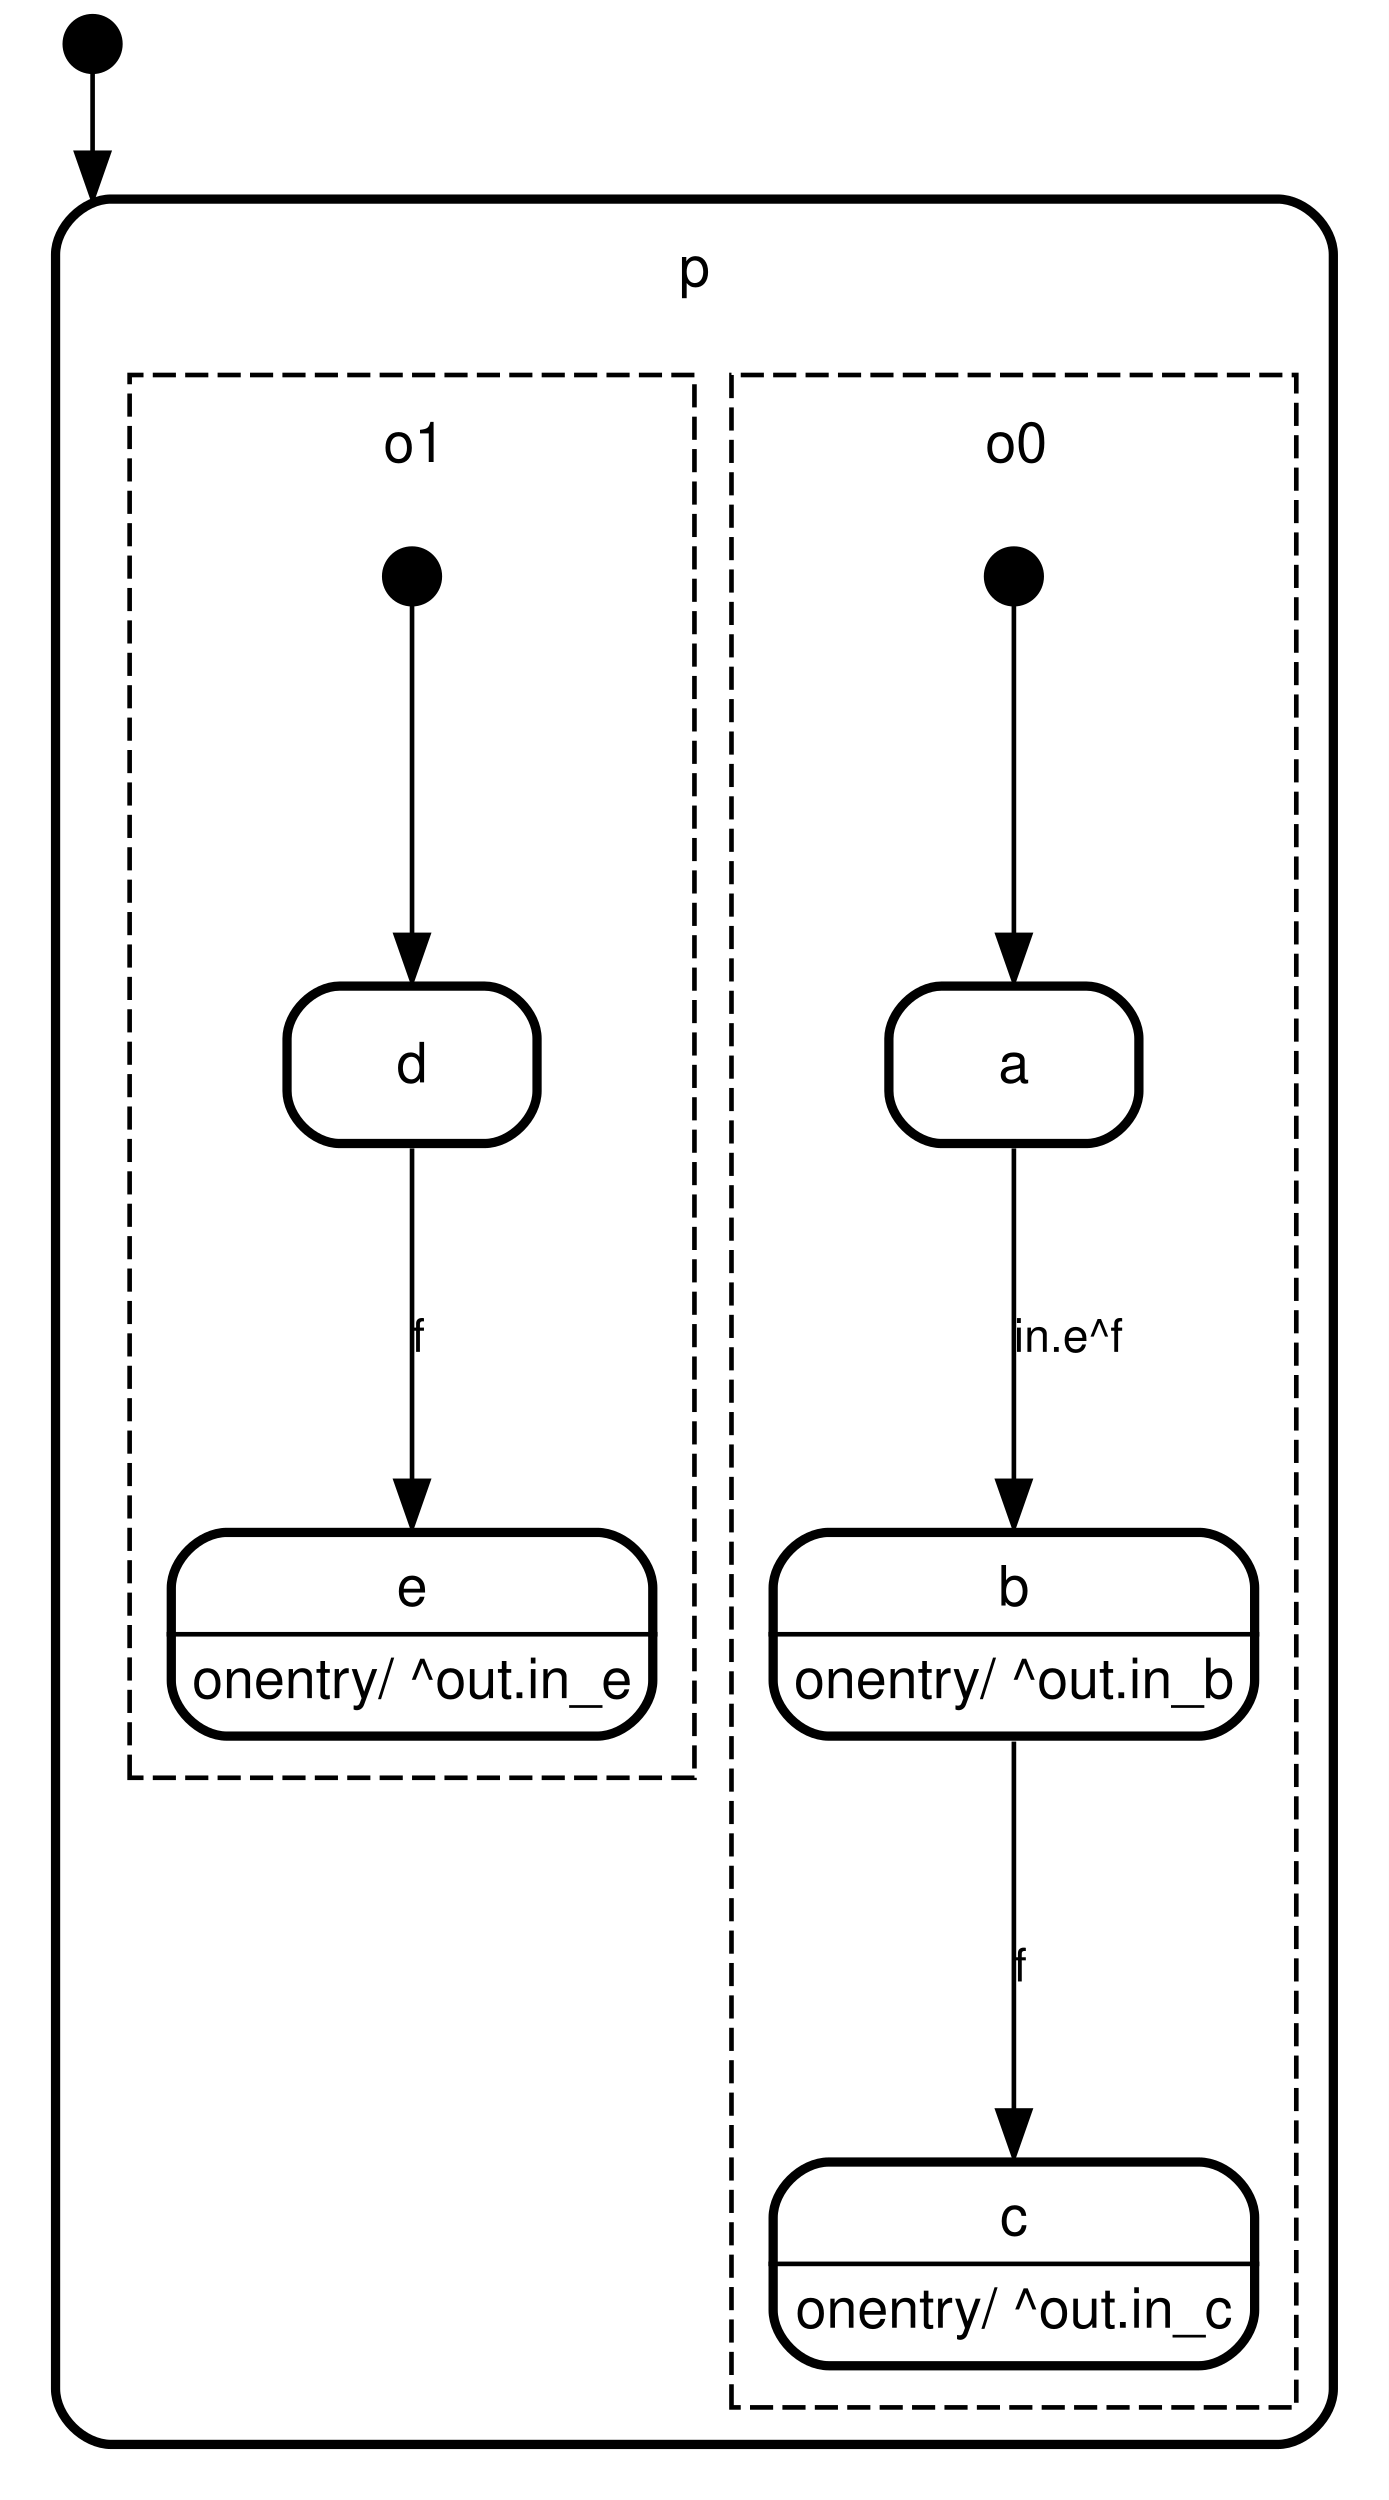
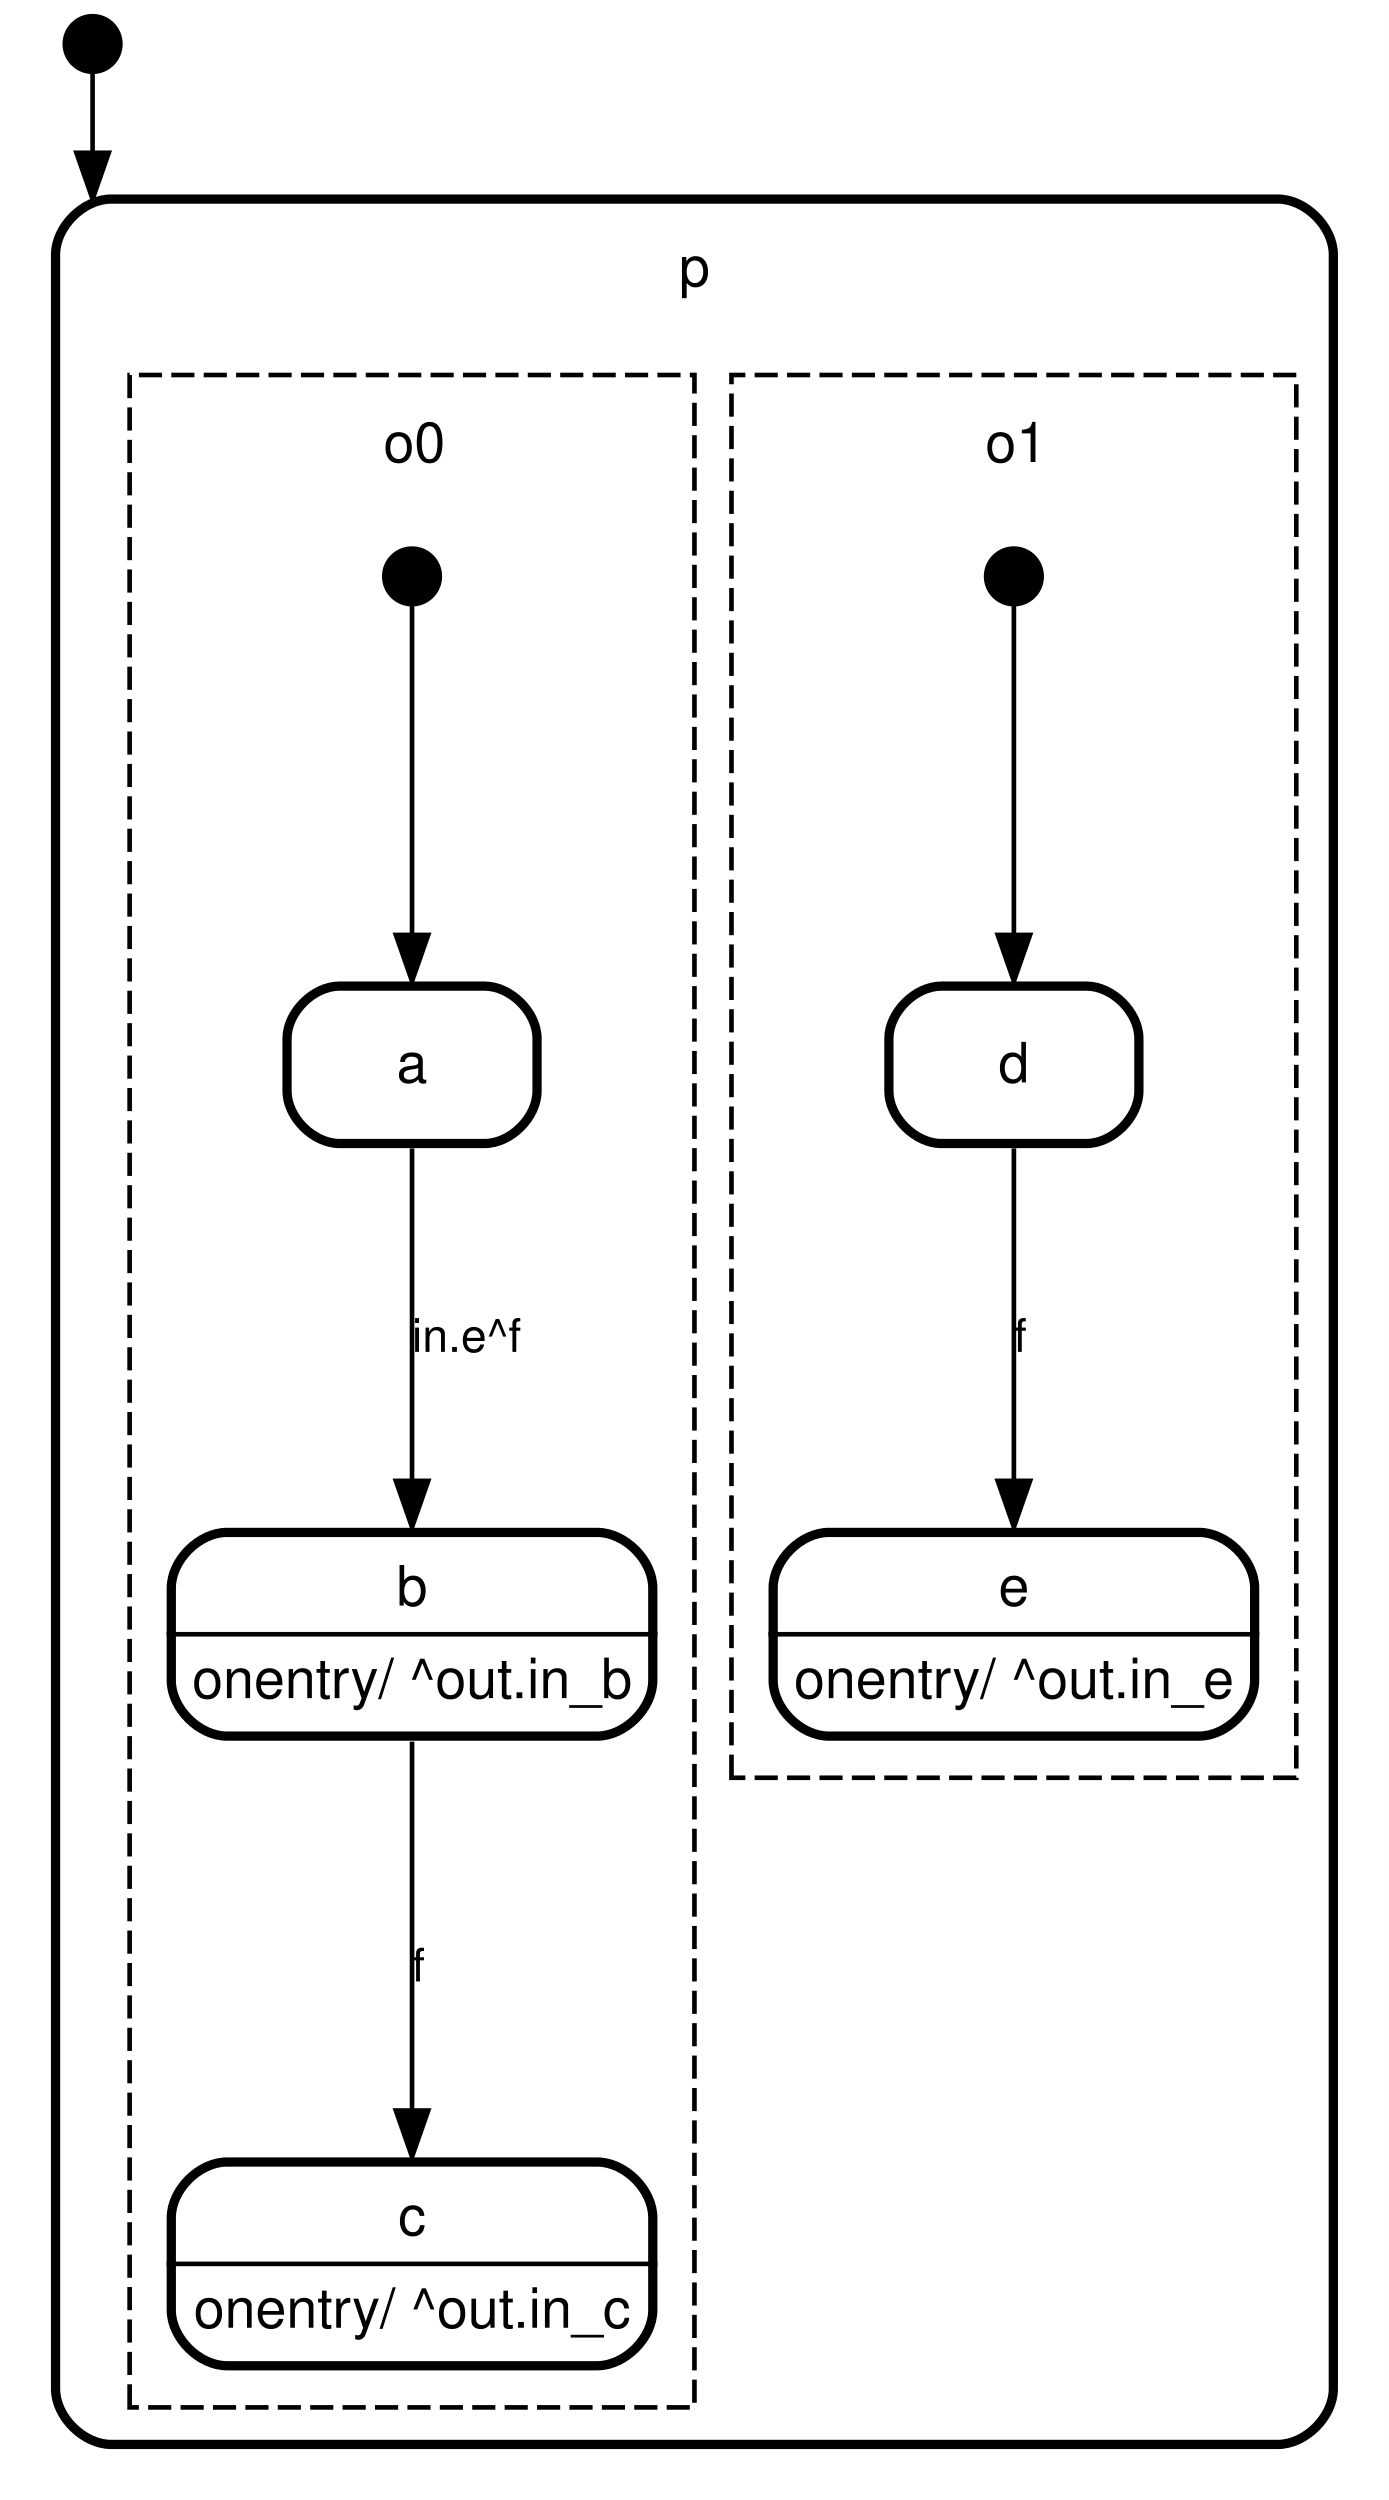
<svg xmlns="http://www.w3.org/2000/svg" width="300pt" height="540pt" viewBox="0.00 0.00 300.00 540.00">
  <g id="graph0" class="graph" transform="scale(1 1) rotate(0) translate(4 536)">
    <polygon fill="#ffffff" stroke="transparent" points="-4,4 -4,-536 296,-536 296,4 -4,4" />
    <g id="clust1" class="cluster">
      <path fill="none" stroke="#000000" stroke-width="2" d="M20,-8C20,-8 272,-8 272,-8 278,-8 284,-14 284,-20 284,-20 284,-481 284,-481 284,-487 278,-493 272,-493 272,-493 20,-493 20,-493 14,-493 8,-487 8,-481 8,-481 8,-20 8,-20 8,-14 14,-8 20,-8" />
      <text text-anchor="start" x="142.665" y="-474.2" font-family="Helvetica,sans-Serif" font-size="12.00" fill="#000000">p</text>
    </g>
    <g id="clust2" class="cluster">
-       <polygon fill="none" stroke="#000000" stroke-dasharray="5,2" points="154,-16 154,-455 276,-455 276,-16 154,-16" />
-       <text text-anchor="start" x="208.829" y="-436.2" font-family="Helvetica,sans-Serif" font-size="12.00" fill="#000000">o0</text>
+       <polygon fill="none" stroke="#000000" stroke-dasharray="5,2" points="154,-152 154,-455 276,-455 276,-152 154,-152" />
+       <text text-anchor="start" x="208.829" y="-436.2" font-family="Helvetica,sans-Serif" font-size="12.00" fill="#000000">o1</text>
    </g>
    <g id="clust3" class="cluster">
-       <polygon fill="none" stroke="#000000" stroke-dasharray="5,2" points="24,-152 24,-455 146,-455 146,-152 24,-152" />
-       <text text-anchor="start" x="78.829" y="-436.2" font-family="Helvetica,sans-Serif" font-size="12.00" fill="#000000">o1</text>
+       <polygon fill="none" stroke="#000000" stroke-dasharray="5,2" points="24,-16 24,-455 146,-455 146,-16 24,-16" />
+       <text text-anchor="start" x="78.829" y="-436.2" font-family="Helvetica,sans-Serif" font-size="12.00" fill="#000000">o0</text>
    </g>
    <g id="node1" class="node">
      <ellipse fill="#000000" stroke="#000000" stroke-width="2" cx="16" cy="-526.5" rx="5.5" ry="5.5" />
    </g>
    <g id="edge1" class="edge">
      <path fill="none" stroke="#000000" d="M16,-520.953C16,-516.778 16,-510.504 16,-503.033" />
      <polygon fill="#000000" stroke="#000000" points="19.5,-502.997 16,-492.997 12.5,-502.997 19.5,-502.997" />
      <text text-anchor="middle" x="17.39" y="-504" font-family="Helvetica,sans-Serif" font-size="10.00" fill="#000000"> </text>
    </g>
    <g id="node4" class="node">
      <ellipse fill="#000000" stroke="#000000" stroke-width="2" cx="215" cy="-411.5" rx="5.5" ry="5.5" />
    </g>
-     <g id="node5" class="node">
+     <g id="node6" class="node">
      <polygon fill="transparent" stroke="transparent" stroke-width="2" points="243,-324 187,-324 187,-288 243,-288 243,-324" />
-       <text text-anchor="start" x="211.665" y="-302.2" font-family="Helvetica,sans-Serif" font-size="12.00" fill="#000000">a</text>
+       <text text-anchor="start" x="211.665" y="-302.2" font-family="Helvetica,sans-Serif" font-size="12.00" fill="#000000">d</text>
      <path fill="none" stroke="#000000" stroke-width="2" d="M199.333,-289C199.333,-289 230.667,-289 230.667,-289 236.333,-289 242,-294.667 242,-300.333 242,-300.333 242,-311.667 242,-311.667 242,-317.333 236.333,-323 230.667,-323 230.667,-323 199.333,-323 199.333,-323 193.667,-323 188,-317.333 188,-311.667 188,-311.667 188,-300.333 188,-300.333 188,-294.667 193.667,-289 199.333,-289" />
    </g>
    <g id="edge2" class="edge">
      <path fill="none" stroke="#000000" d="M215,-405.829C215,-401.174 215,-394.41 215,-388.5 215,-388.5 215,-388.5 215,-341.5 215,-339.108 215,-336.625 215,-334.134" />
      <polygon fill="#000000" stroke="#000000" points="218.5,-334.06 215,-324.06 211.5,-334.06 218.5,-334.06" />
      <text text-anchor="middle" x="216.389" y="-362" font-family="Helvetica,sans-Serif" font-size="10.00" fill="#000000"> </text>
    </g>
-     <g id="node6" class="node">
+     <g id="node5" class="node">
      <polygon fill="transparent" stroke="transparent" stroke-width="2" points="268,-206 162,-206 162,-160 268,-160 268,-206" />
-       <text text-anchor="start" x="211.665" y="-189.2" font-family="Helvetica,sans-Serif" font-size="12.00" fill="#000000">b</text>
-       <text text-anchor="start" x="167.502" y="-169.2" font-family="Helvetica,sans-Serif" font-size="12.00" fill="#000000">onentry/ ^out.in_b</text>
+       <text text-anchor="start" x="211.665" y="-189.2" font-family="Helvetica,sans-Serif" font-size="12.00" fill="#000000">e</text>
+       <text text-anchor="start" x="167.502" y="-169.2" font-family="Helvetica,sans-Serif" font-size="12.00" fill="#000000">onentry/ ^out.in_e</text>
      <polygon fill="#000000" stroke="#000000" points="162,-183 162,-183 268,-183 268,-183 162,-183" />
      <path fill="none" stroke="#000000" stroke-width="2" d="M175,-161C175,-161 255,-161 255,-161 261,-161 267,-167 267,-173 267,-173 267,-193 267,-193 267,-199 261,-205 255,-205 255,-205 175,-205 175,-205 169,-205 163,-199 163,-193 163,-193 163,-173 163,-173 163,-167 169,-161 175,-161" />
    </g>
    <g id="edge3" class="edge">
      <path fill="none" stroke="#000000" d="M215,-287.94C215,-282.35 215,-276.17 215,-270.5 215,-270.5 215,-270.5 215,-223.5 215,-221.127 215,-218.676 215,-216.208" />
      <polygon fill="#000000" stroke="#000000" points="218.5,-216.131 215,-206.131 211.5,-216.131 218.5,-216.131" />
-       <text text-anchor="start" x="215" y="-244" font-family="Helvetica,sans-Serif" font-size="10.00" fill="#000000">in.e^f   </text>
+       <text text-anchor="start" x="215" y="-244" font-family="Helvetica,sans-Serif" font-size="10.00" fill="#000000">f   </text>
    </g>
-     <g id="node7" class="node">
-       <polygon fill="transparent" stroke="transparent" stroke-width="2" points="268,-70 162,-70 162,-24 268,-24 268,-70" />
-       <text text-anchor="start" x="212" y="-53.2" font-family="Helvetica,sans-Serif" font-size="12.00" fill="#000000">c</text>
-       <text text-anchor="start" x="167.838" y="-33.2" font-family="Helvetica,sans-Serif" font-size="12.00" fill="#000000">onentry/ ^out.in_c</text>
-       <polygon fill="#000000" stroke="#000000" points="162,-47 162,-47 268,-47 268,-47 162,-47" />
-       <path fill="none" stroke="#000000" stroke-width="2" d="M175,-25C175,-25 255,-25 255,-25 261,-25 267,-31 267,-37 267,-37 267,-57 267,-57 267,-63 261,-69 255,-69 255,-69 175,-69 175,-69 169,-69 163,-63 163,-57 163,-57 163,-37 163,-37 163,-31 169,-25 175,-25" />
+     <g id="node8" class="node">
+       <ellipse fill="#000000" stroke="#000000" stroke-width="2" cx="85" cy="-411.5" rx="5.5" ry="5.5" />
+     </g>
+     <g id="node11" class="node">
+       <polygon fill="transparent" stroke="transparent" stroke-width="2" points="113,-324 57,-324 57,-288 113,-288 113,-324" />
+       <text text-anchor="start" x="81.665" y="-302.2" font-family="Helvetica,sans-Serif" font-size="12.00" fill="#000000">a</text>
+       <path fill="none" stroke="#000000" stroke-width="2" d="M69.333,-289C69.333,-289 100.667,-289 100.667,-289 106.333,-289 112,-294.667 112,-300.333 112,-300.333 112,-311.667 112,-311.667 112,-317.333 106.333,-323 100.667,-323 100.667,-323 69.333,-323 69.333,-323 63.667,-323 58,-317.333 58,-311.667 58,-311.667 58,-300.333 58,-300.333 58,-294.667 63.667,-289 69.333,-289" />
    </g>
    <g id="edge4" class="edge">
-       <path fill="none" stroke="#000000" d="M215,-159.81C215,-151.793 215,-142.752 215,-134.5 215,-134.5 215,-134.5 215,-87.5 215,-85.127 215,-82.676 215,-80.208" />
-       <polygon fill="#000000" stroke="#000000" points="218.5,-80.131 215,-70.131 211.5,-80.131 218.5,-80.131" />
-       <text text-anchor="start" x="215" y="-108" font-family="Helvetica,sans-Serif" font-size="10.00" fill="#000000">f   </text>
-     </g>
-     <g id="node9" class="node">
-       <ellipse fill="#000000" stroke="#000000" stroke-width="2" cx="85" cy="-411.5" rx="5.5" ry="5.5" />
-     </g>
-     <g id="node10" class="node">
-       <polygon fill="transparent" stroke="transparent" stroke-width="2" points="113,-324 57,-324 57,-288 113,-288 113,-324" />
-       <text text-anchor="start" x="81.665" y="-302.2" font-family="Helvetica,sans-Serif" font-size="12.00" fill="#000000">d</text>
-       <path fill="none" stroke="#000000" stroke-width="2" d="M69.333,-289C69.333,-289 100.667,-289 100.667,-289 106.333,-289 112,-294.667 112,-300.333 112,-300.333 112,-311.667 112,-311.667 112,-317.333 106.333,-323 100.667,-323 100.667,-323 69.333,-323 69.333,-323 63.667,-323 58,-317.333 58,-311.667 58,-311.667 58,-300.333 58,-300.333 58,-294.667 63.667,-289 69.333,-289" />
-     </g>
-     <g id="edge5" class="edge">
      <path fill="none" stroke="#000000" d="M85,-405.829C85,-401.174 85,-394.41 85,-388.5 85,-388.5 85,-388.5 85,-341.5 85,-339.108 85,-336.625 85,-334.134" />
      <polygon fill="#000000" stroke="#000000" points="88.5,-334.06 85,-324.06 81.5,-334.06 88.5,-334.06" />
      <text text-anchor="middle" x="86.389" y="-362" font-family="Helvetica,sans-Serif" font-size="10.00" fill="#000000"> </text>
    </g>
-     <g id="node11" class="node">
+     <g id="node9" class="node">
+       <polygon fill="transparent" stroke="transparent" stroke-width="2" points="138,-70 32,-70 32,-24 138,-24 138,-70" />
+       <text text-anchor="start" x="82" y="-53.2" font-family="Helvetica,sans-Serif" font-size="12.00" fill="#000000">c</text>
+       <text text-anchor="start" x="37.838" y="-33.2" font-family="Helvetica,sans-Serif" font-size="12.00" fill="#000000">onentry/ ^out.in_c</text>
+       <polygon fill="#000000" stroke="#000000" points="32,-47 32,-47 138,-47 138,-47 32,-47" />
+       <path fill="none" stroke="#000000" stroke-width="2" d="M45,-25C45,-25 125,-25 125,-25 131,-25 137,-31 137,-37 137,-37 137,-57 137,-57 137,-63 131,-69 125,-69 125,-69 45,-69 45,-69 39,-69 33,-63 33,-57 33,-57 33,-37 33,-37 33,-31 39,-25 45,-25" />
+     </g>
+     <g id="node10" class="node">
      <polygon fill="transparent" stroke="transparent" stroke-width="2" points="138,-206 32,-206 32,-160 138,-160 138,-206" />
-       <text text-anchor="start" x="81.665" y="-189.2" font-family="Helvetica,sans-Serif" font-size="12.00" fill="#000000">e</text>
-       <text text-anchor="start" x="37.502" y="-169.2" font-family="Helvetica,sans-Serif" font-size="12.00" fill="#000000">onentry/ ^out.in_e</text>
+       <text text-anchor="start" x="81.665" y="-189.2" font-family="Helvetica,sans-Serif" font-size="12.00" fill="#000000">b</text>
+       <text text-anchor="start" x="37.502" y="-169.2" font-family="Helvetica,sans-Serif" font-size="12.00" fill="#000000">onentry/ ^out.in_b</text>
      <polygon fill="#000000" stroke="#000000" points="32,-183 32,-183 138,-183 138,-183 32,-183" />
      <path fill="none" stroke="#000000" stroke-width="2" d="M45,-161C45,-161 125,-161 125,-161 131,-161 137,-167 137,-173 137,-173 137,-193 137,-193 137,-199 131,-205 125,-205 125,-205 45,-205 45,-205 39,-205 33,-199 33,-193 33,-193 33,-173 33,-173 33,-167 39,-161 45,-161" />
+     </g>
+     <g id="edge5" class="edge">
+       <path fill="none" stroke="#000000" d="M85,-159.81C85,-151.793 85,-142.752 85,-134.5 85,-134.5 85,-134.5 85,-87.5 85,-85.127 85,-82.676 85,-80.208" />
+       <polygon fill="#000000" stroke="#000000" points="88.5,-80.131 85,-70.131 81.5,-80.131 88.5,-80.131" />
+       <text text-anchor="start" x="85" y="-108" font-family="Helvetica,sans-Serif" font-size="10.00" fill="#000000">f   </text>
    </g>
    <g id="edge6" class="edge">
      <path fill="none" stroke="#000000" d="M85,-287.94C85,-282.35 85,-276.17 85,-270.5 85,-270.5 85,-270.5 85,-223.5 85,-221.127 85,-218.676 85,-216.208" />
      <polygon fill="#000000" stroke="#000000" points="88.5,-216.131 85,-206.131 81.5,-216.131 88.5,-216.131" />
-       <text text-anchor="start" x="85" y="-244" font-family="Helvetica,sans-Serif" font-size="10.00" fill="#000000">f   </text>
+       <text text-anchor="start" x="85" y="-244" font-family="Helvetica,sans-Serif" font-size="10.00" fill="#000000">in.e^f   </text>
    </g>
  </g>
</svg>
